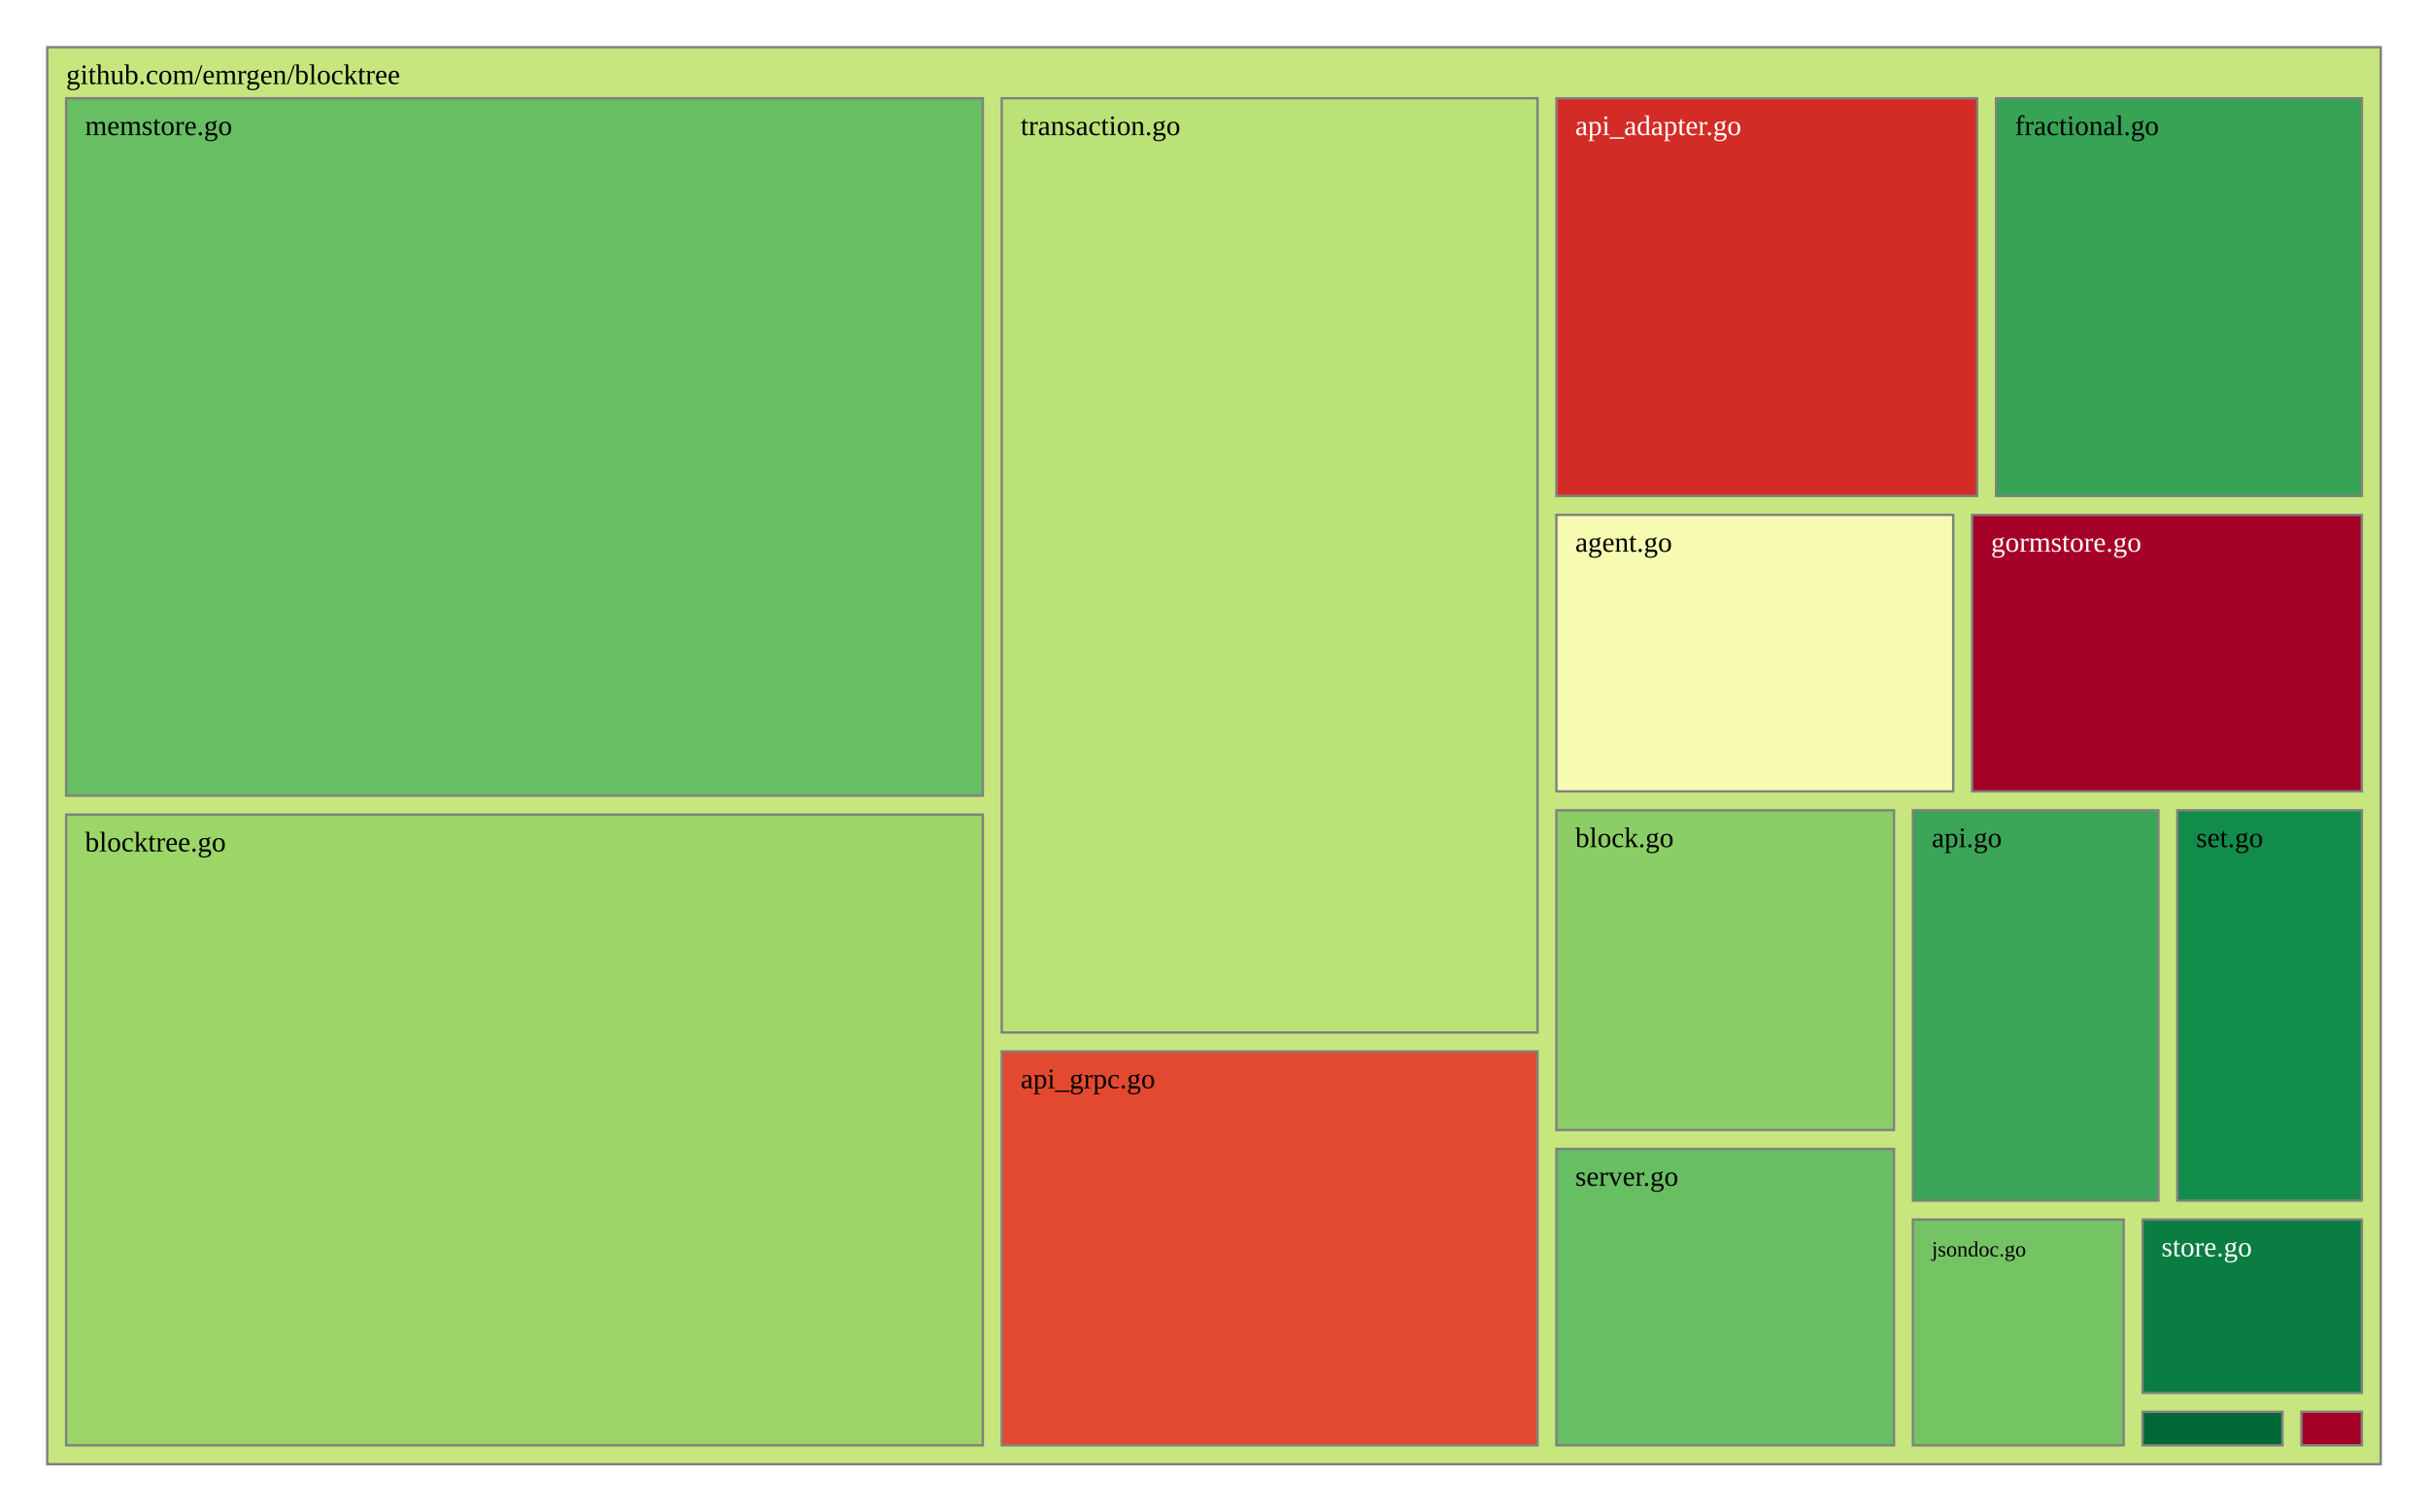
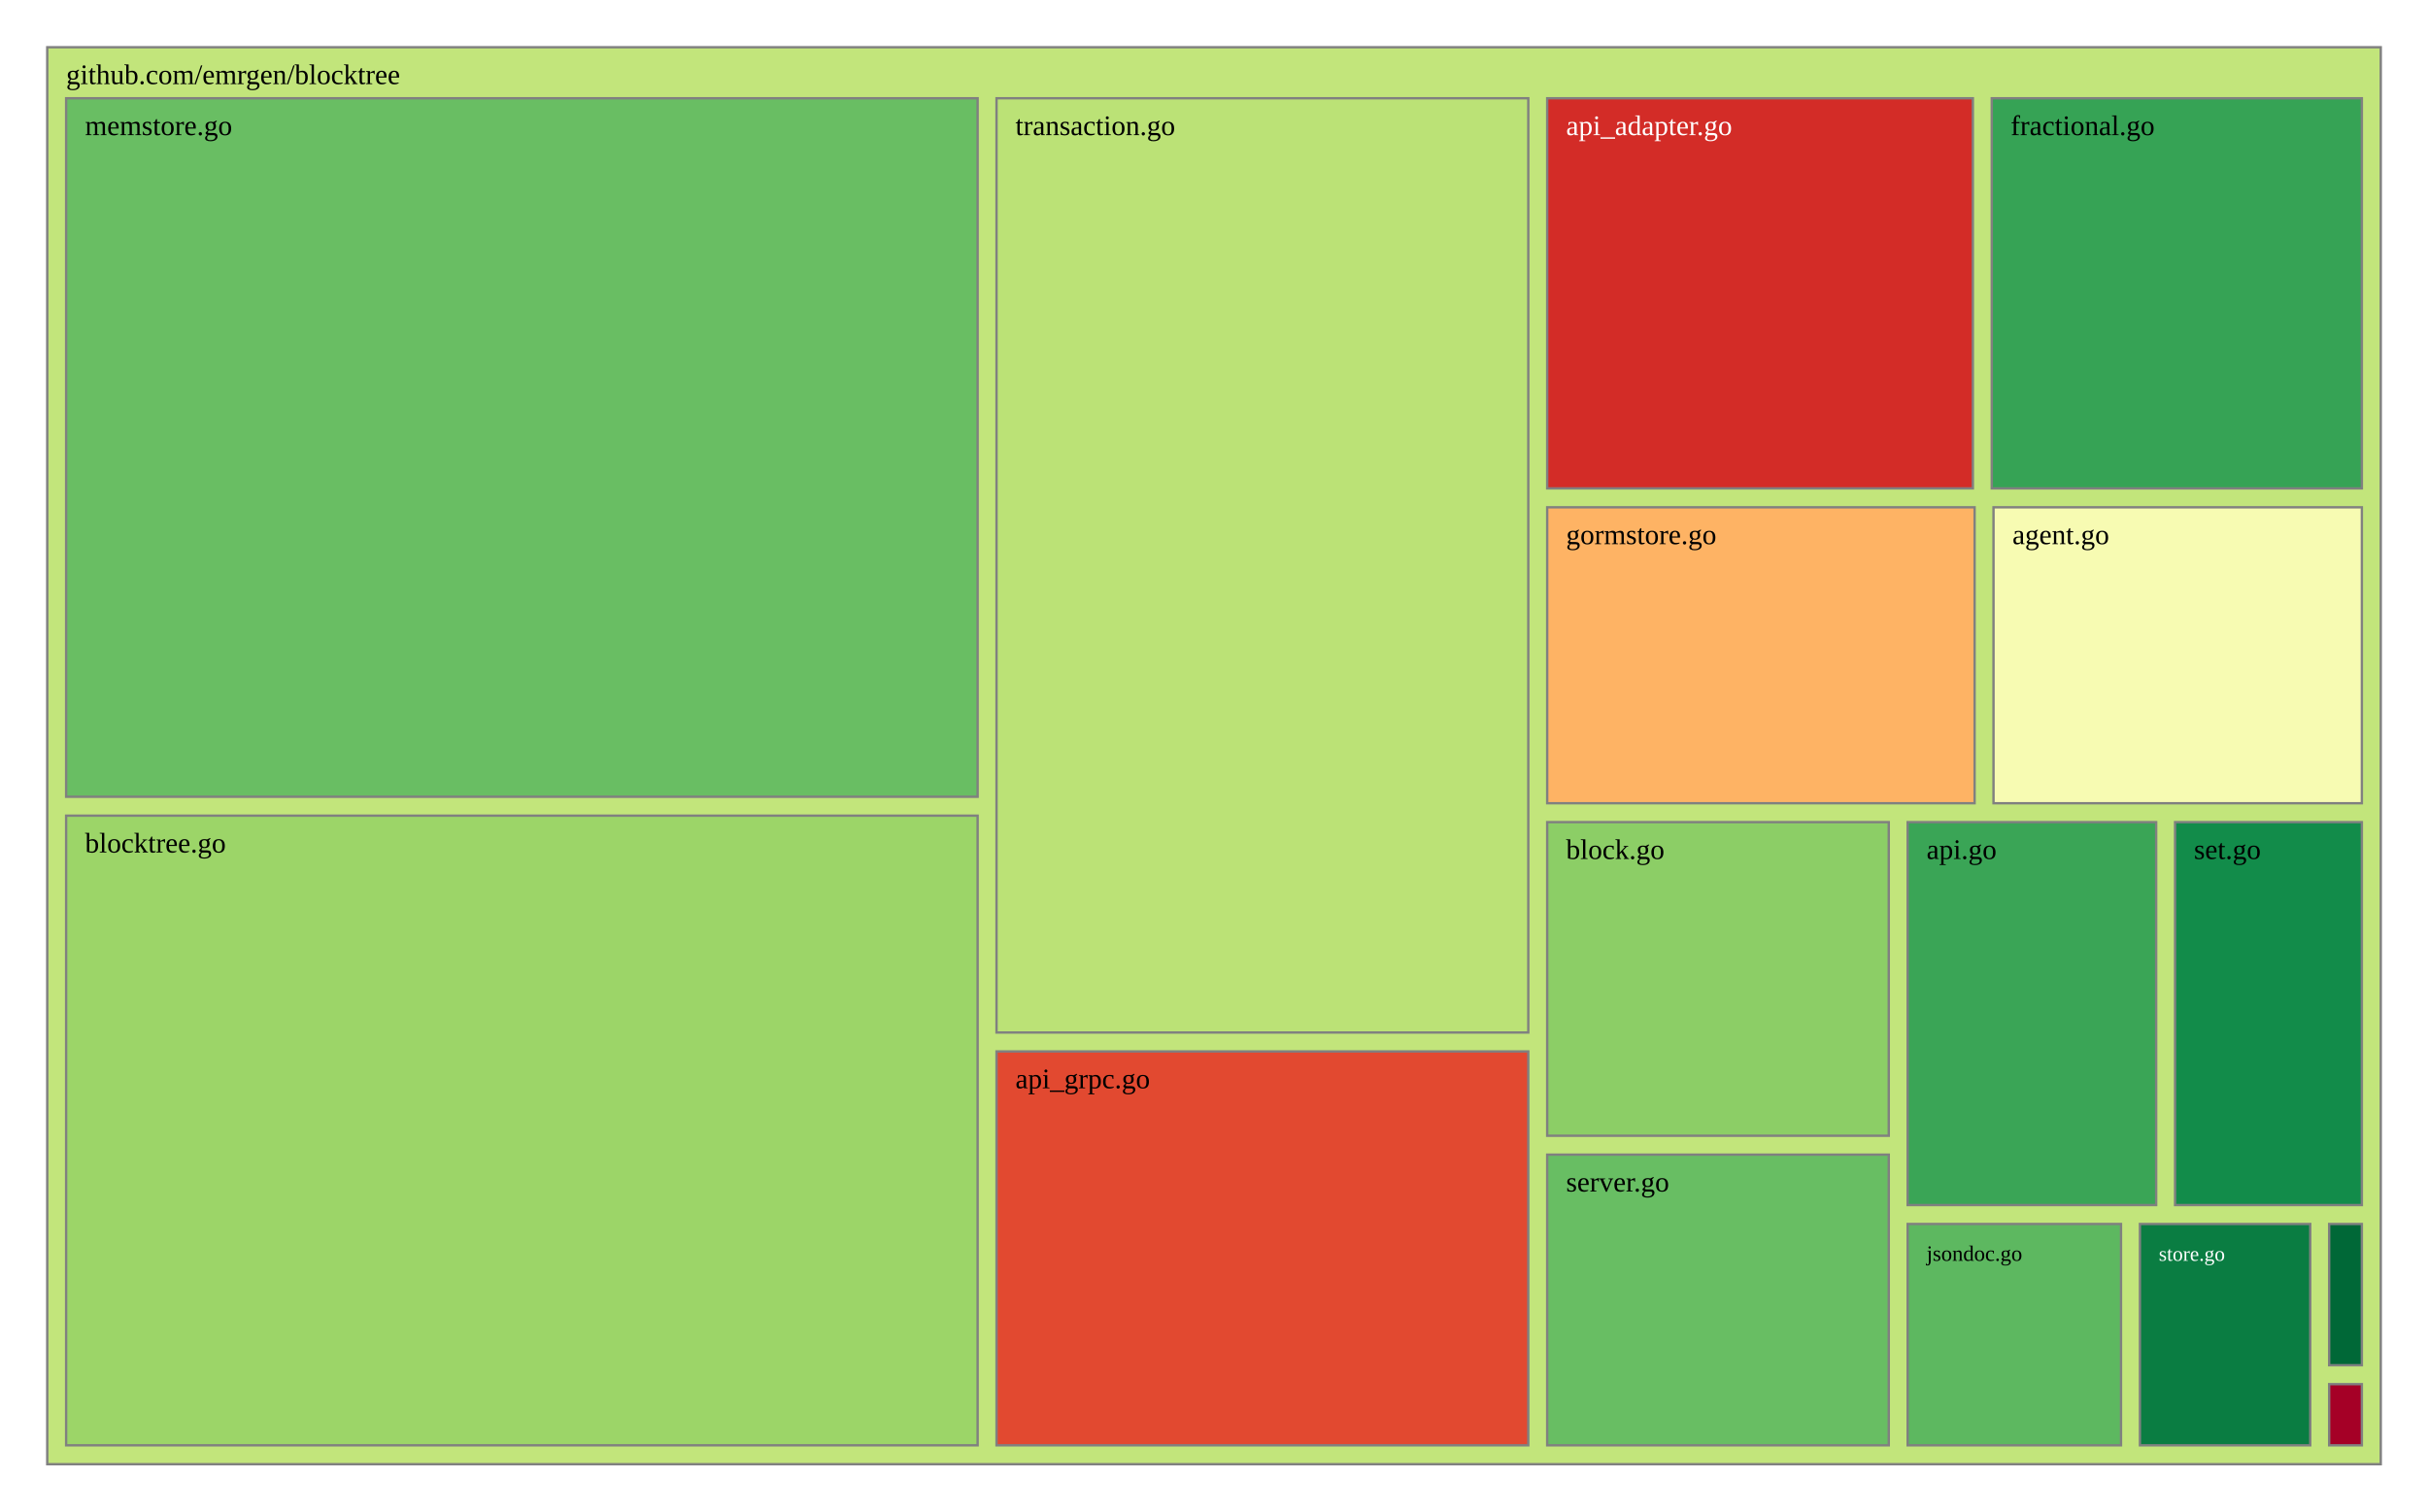
<svg xmlns="http://www.w3.org/2000/svg" viewBox="0 0 1028 640" style="background: white none repeat scroll 0% 0%;">
  <g>
-     <rect x="20" y="20" width="988" height="600" style="fill: rgb(199, 231, 126);opacity:1;fill-opacity:1.00;stroke:rgb(128,128,128);stroke-width:1px;stroke-opacity:1.00;" />
+     <rect x="20" y="20" width="988" height="600" style="fill: rgb(194, 229, 123);opacity:1;fill-opacity:1.00;stroke:rgb(128,128,128);stroke-width:1px;stroke-opacity:1.00;" />
    <text data-notex="1" text-anchor="start" transform="translate(28,35.6) scale(1)" style="font-family: Open Sans, verdana, arial, sans-serif !important; font-size: 12px; fill: rgb(0, 0, 0); fill-opacity: 1.00; white-space: pre;" data-math="N">github.com/emrgen/blocktree</text>
  </g>
  <g>
-     <rect x="658.968" y="218.007" width="168.008" height="117.088" style="fill: rgb(247, 251, 178);opacity:1;fill-opacity:1.00;stroke:rgb(128,128,128);stroke-width:1px;stroke-opacity:1.00;" />
-     <text data-notex="1" text-anchor="start" transform="translate(666.9677,233.6067) scale(1)" style="font-family: Open Sans, verdana, arial, sans-serif !important; font-size: 12px; fill: rgb(0, 0, 0); fill-opacity: 1.00; white-space: pre;" data-math="N">agent.go</text>
+     <rect x="844.041" y="214.805" width="155.959" height="125.315" style="fill: rgb(247, 251, 178);opacity:1;fill-opacity:1.00;stroke:rgb(128,128,128);stroke-width:1px;stroke-opacity:1.00;" />
+     <text data-notex="1" text-anchor="start" transform="translate(852.0413,230.4051) scale(1)" style="font-family: Open Sans, verdana, arial, sans-serif !important; font-size: 12px; fill: rgb(0, 0, 0); fill-opacity: 1.00; white-space: pre;" data-math="N">agent.go</text>
  </g>
  <g>
-     <rect x="809.901" y="343.095" width="103.969" height="165.301" style="fill: rgb(58, 165, 86);opacity:1;fill-opacity:1.00;stroke:rgb(128,128,128);stroke-width:1px;stroke-opacity:1.00;" />
-     <text data-notex="1" text-anchor="start" transform="translate(817.9006,358.695) scale(1)" style="font-family: Open Sans, verdana, arial, sans-serif !important; font-size: 12px; fill: rgb(0, 0, 0); fill-opacity: 1.00; white-space: pre;" data-math="N">api.go</text>
+     <rect x="807.689" y="348.121" width="105.219" height="162.156" style="fill: rgb(58, 165, 86);opacity:1;fill-opacity:1.00;stroke:rgb(128,128,128);stroke-width:1px;stroke-opacity:1.00;" />
+     <text data-notex="1" text-anchor="start" transform="translate(815.6895,363.7205) scale(1)" style="font-family: Open Sans, verdana, arial, sans-serif !important; font-size: 12px; fill: rgb(0, 0, 0); fill-opacity: 1.00; white-space: pre;" data-math="N">api.go</text>
  </g>
  <g>
-     <rect x="658.968" y="41.6" width="178.151" height="168.407" style="fill: rgb(211, 44, 39);opacity:1;fill-opacity:1.00;stroke:rgb(128,128,128);stroke-width:1px;stroke-opacity:1.00;" />
-     <text data-notex="1" text-anchor="start" transform="translate(666.9677,57.2) scale(1)" style="font-family: Open Sans, verdana, arial, sans-serif !important; font-size: 12px; fill: rgb(255, 255, 255); fill-opacity: 1.00; white-space: pre;" data-math="N">api_adapter.go</text>
+     <rect x="655.072" y="41.6" width="180.228" height="165.205" style="fill: rgb(211, 44, 39);opacity:1;fill-opacity:1.00;stroke:rgb(128,128,128);stroke-width:1px;stroke-opacity:1.00;" />
+     <text data-notex="1" text-anchor="start" transform="translate(663.0719,57.2) scale(1)" style="font-family: Open Sans, verdana, arial, sans-serif !important; font-size: 12px; fill: rgb(255, 255, 255); fill-opacity: 1.00; white-space: pre;" data-math="N">api_adapter.go</text>
  </g>
  <g>
-     <rect x="424.129" y="445.209" width="226.839" height="166.791" style="fill: rgb(226, 73, 48);opacity:1;fill-opacity:1.00;stroke:rgb(128,128,128);stroke-width:1px;stroke-opacity:1.00;" />
-     <text data-notex="1" text-anchor="start" transform="translate(432.129,460.8088) scale(1)" style="font-family: Open Sans, verdana, arial, sans-serif !important; font-size: 12px; fill: rgb(0, 0, 0); fill-opacity: 1.00; white-space: pre;" data-math="N">api_grpc.go</text>
+     <rect x="421.922" y="445.209" width="225.15" height="166.791" style="fill: rgb(226, 73, 48);opacity:1;fill-opacity:1.00;stroke:rgb(128,128,128);stroke-width:1px;stroke-opacity:1.00;" />
+     <text data-notex="1" text-anchor="start" transform="translate(429.9216,460.8088) scale(1)" style="font-family: Open Sans, verdana, arial, sans-serif !important; font-size: 12px; fill: rgb(0, 0, 0); fill-opacity: 1.00; white-space: pre;" data-math="N">api_grpc.go</text>
  </g>
  <g>
-     <rect x="658.968" y="343.095" width="142.933" height="135.397" style="fill: rgb(140, 206, 102);opacity:1;fill-opacity:1.00;stroke:rgb(128,128,128);stroke-width:1px;stroke-opacity:1.00;" />
-     <text data-notex="1" text-anchor="start" transform="translate(666.9677,358.695) scale(1)" style="font-family: Open Sans, verdana, arial, sans-serif !important; font-size: 12px; fill: rgb(0, 0, 0); fill-opacity: 1.00; white-space: pre;" data-math="N">block.go</text>
+     <rect x="655.072" y="348.121" width="144.618" height="132.795" style="fill: rgb(140, 206, 102);opacity:1;fill-opacity:1.00;stroke:rgb(128,128,128);stroke-width:1px;stroke-opacity:1.00;" />
+     <text data-notex="1" text-anchor="start" transform="translate(663.0719,363.7205) scale(1)" style="font-family: Open Sans, verdana, arial, sans-serif !important; font-size: 12px; fill: rgb(0, 0, 0); fill-opacity: 1.00; white-space: pre;" data-math="N">block.go</text>
  </g>
  <g>
-     <rect x="28" y="344.93" width="388.129" height="267.07" style="fill: rgb(156, 213, 104);opacity:1;fill-opacity:1.00;stroke:rgb(128,128,128);stroke-width:1px;stroke-opacity:1.00;" />
-     <text data-notex="1" text-anchor="start" transform="translate(36,360.5303) scale(1)" style="font-family: Open Sans, verdana, arial, sans-serif !important; font-size: 12px; fill: rgb(0, 0, 0); fill-opacity: 1.00; white-space: pre;" data-math="N">blocktree.go</text>
+     <rect x="28" y="345.378" width="385.922" height="266.622" style="fill: rgb(156, 213, 104);opacity:1;fill-opacity:1.00;stroke:rgb(128,128,128);stroke-width:1px;stroke-opacity:1.00;" />
+     <text data-notex="1" text-anchor="start" transform="translate(36,360.9776) scale(1)" style="font-family: Open Sans, verdana, arial, sans-serif !important; font-size: 12px; fill: rgb(0, 0, 0); fill-opacity: 1.00; white-space: pre;" data-math="N">blocktree.go</text>
  </g>
  <g>
-     <rect x="974.383" y="597.799" width="25.617" height="14.201" style="fill: rgb(165, 0, 38);opacity:1;fill-opacity:1.00;stroke:rgb(128,128,128);stroke-width:1px;stroke-opacity:1.00;" />
+     <rect x="986.148" y="586.092" width="13.852" height="25.908" style="fill: rgb(165, 0, 38);opacity:1;fill-opacity:1.00;stroke:rgb(128,128,128);stroke-width:1px;stroke-opacity:1.00;" />
  </g>
  <g>
-     <rect x="845.118" y="41.6" width="154.882" height="168.407" style="fill: rgb(54, 163, 85);opacity:1;fill-opacity:1.00;stroke:rgb(128,128,128);stroke-width:1px;stroke-opacity:1.00;" />
-     <text data-notex="1" text-anchor="start" transform="translate(853.1183,57.2) scale(1)" style="font-family: Open Sans, verdana, arial, sans-serif !important; font-size: 12px; fill: rgb(0, 0, 0); fill-opacity: 1.00; white-space: pre;" data-math="N">fractional.go</text>
+     <rect x="843.3" y="41.6" width="156.7" height="165.205" style="fill: rgb(54, 163, 85);opacity:1;fill-opacity:1.00;stroke:rgb(128,128,128);stroke-width:1px;stroke-opacity:1.00;" />
+     <text data-notex="1" text-anchor="start" transform="translate(851.3002,57.2) scale(1)" style="font-family: Open Sans, verdana, arial, sans-serif !important; font-size: 12px; fill: rgb(0, 0, 0); fill-opacity: 1.00; white-space: pre;" data-math="N">fractional.go</text>
  </g>
  <g>
-     <rect x="834.975" y="218.007" width="165.025" height="117.088" style="fill: rgb(165, 0, 38);opacity:1;fill-opacity:1.00;stroke:rgb(128,128,128);stroke-width:1px;stroke-opacity:1.00;" />
-     <text data-notex="1" text-anchor="start" transform="translate(842.9755,233.6067) scale(1)" style="font-family: Open Sans, verdana, arial, sans-serif !important; font-size: 12px; fill: rgb(255, 255, 255); fill-opacity: 1.00; white-space: pre;" data-math="N">gormstore.go</text>
+     <rect x="655.072" y="214.805" width="180.969" height="125.315" style="fill: rgb(254, 179, 100);opacity:1;fill-opacity:1.00;stroke:rgb(128,128,128);stroke-width:1px;stroke-opacity:1.00;" />
+     <text data-notex="1" text-anchor="start" transform="translate(663.0719,230.4051) scale(1)" style="font-family: Open Sans, verdana, arial, sans-serif !important; font-size: 12px; fill: rgb(0, 0, 0); fill-opacity: 1.00; white-space: pre;" data-math="N">gormstore.go</text>
  </g>
  <g>
-     <rect x="809.901" y="516.396" width="89.249" height="95.604" style="fill: rgb(117, 196, 100);opacity:1;fill-opacity:1.00;stroke:rgb(128,128,128);stroke-width:1px;stroke-opacity:1.00;" />
-     <text data-notex="1" text-anchor="start" transform="translate(817.9006,531.9961) scale(0.763008)" style="font-family: Open Sans, verdana, arial, sans-serif !important; font-size: 12px; fill: rgb(0, 0, 0); fill-opacity: 1.00; white-space: pre;" data-math="N">jsondoc.go</text>
+     <rect x="807.689" y="518.276" width="90.334" height="93.724" style="fill: rgb(93, 184, 96);opacity:1;fill-opacity:1.00;stroke:rgb(128,128,128);stroke-width:1px;stroke-opacity:1.00;" />
+     <text data-notex="1" text-anchor="start" transform="translate(815.6895,533.8764) scale(0.774315)" style="font-family: Open Sans, verdana, arial, sans-serif !important; font-size: 12px; fill: rgb(0, 0, 0); fill-opacity: 1.00; white-space: pre;" data-math="N">jsondoc.go</text>
  </g>
  <g>
-     <rect x="907.149" y="597.799" width="59.234" height="14.201" style="fill: rgb(0, 104, 55);opacity:1;fill-opacity:1.00;stroke:rgb(128,128,128);stroke-width:1px;stroke-opacity:1.00;" />
+     <rect x="986.148" y="518.276" width="13.852" height="59.816" style="fill: rgb(0, 104, 55);opacity:1;fill-opacity:1.00;stroke:rgb(128,128,128);stroke-width:1px;stroke-opacity:1.00;" />
  </g>
  <g>
-     <rect x="28" y="41.6" width="388.129" height="295.33" style="fill: rgb(103, 190, 99);opacity:1;fill-opacity:1.00;stroke:rgb(128,128,128);stroke-width:1px;stroke-opacity:1.00;" />
+     <rect x="28" y="41.6" width="385.922" height="295.778" style="fill: rgb(105, 190, 99);opacity:1;fill-opacity:1.00;stroke:rgb(128,128,128);stroke-width:1px;stroke-opacity:1.00;" />
    <text data-notex="1" text-anchor="start" transform="translate(36,57.2) scale(1)" style="font-family: Open Sans, verdana, arial, sans-serif !important; font-size: 12px; fill: rgb(0, 0, 0); fill-opacity: 1.00; white-space: pre;" data-math="N">memstore.go</text>
  </g>
  <g>
-     <rect x="658.968" y="486.492" width="142.933" height="125.508" style="fill: rgb(104, 190, 99);opacity:1;fill-opacity:1.00;stroke:rgb(128,128,128);stroke-width:1px;stroke-opacity:1.00;" />
-     <text data-notex="1" text-anchor="start" transform="translate(666.9677,502.0922) scale(1)" style="font-family: Open Sans, verdana, arial, sans-serif !important; font-size: 12px; fill: rgb(0, 0, 0); fill-opacity: 1.00; white-space: pre;" data-math="N">server.go</text>
+     <rect x="655.072" y="488.915" width="144.618" height="123.085" style="fill: rgb(104, 190, 99);opacity:1;fill-opacity:1.00;stroke:rgb(128,128,128);stroke-width:1px;stroke-opacity:1.00;" />
+     <text data-notex="1" text-anchor="start" transform="translate(663.0719,504.5152) scale(1)" style="font-family: Open Sans, verdana, arial, sans-serif !important; font-size: 12px; fill: rgb(0, 0, 0); fill-opacity: 1.00; white-space: pre;" data-math="N">server.go</text>
  </g>
  <g>
-     <rect x="921.87" y="343.095" width="78.13" height="165.301" style="fill: rgb(18, 140, 74);opacity:1;fill-opacity:1.00;stroke:rgb(128,128,128);stroke-width:1px;stroke-opacity:1.00;" />
-     <text data-notex="1" text-anchor="start" transform="translate(929.8698,358.695) scale(1)" style="font-family: Open Sans, verdana, arial, sans-serif !important; font-size: 12px; fill: rgb(0, 0, 0); fill-opacity: 1.00; white-space: pre;" data-math="N">set.go</text>
+     <rect x="920.908" y="348.121" width="79.092" height="162.156" style="fill: rgb(18, 140, 74);opacity:1;fill-opacity:1.00;stroke:rgb(128,128,128);stroke-width:1px;stroke-opacity:1.00;" />
+     <text data-notex="1" text-anchor="start" transform="translate(928.9085,363.7205) scale(1)" style="font-family: Open Sans, verdana, arial, sans-serif !important; font-size: 12px; fill: rgb(0, 0, 0); fill-opacity: 1.00; white-space: pre;" data-math="N">set.go</text>
  </g>
  <g>
-     <rect x="907.149" y="516.396" width="92.851" height="73.403" style="fill: rgb(10, 125, 66);opacity:1;fill-opacity:1.00;stroke:rgb(128,128,128);stroke-width:1px;stroke-opacity:1.00;" />
-     <text data-notex="1" text-anchor="start" transform="translate(915.1494,531.9961) scale(1)" style="font-family: Open Sans, verdana, arial, sans-serif !important; font-size: 12px; fill: rgb(255, 255, 255); fill-opacity: 1.00; white-space: pre;" data-math="N">store.go</text>
+     <rect x="906.024" y="518.276" width="72.124" height="93.724" style="fill: rgb(10, 125, 66);opacity:1;fill-opacity:1.00;stroke:rgb(128,128,128);stroke-width:1px;stroke-opacity:1.00;" />
+     <text data-notex="1" text-anchor="start" transform="translate(914.0237,533.8764) scale(0.730784)" style="font-family: Open Sans, verdana, arial, sans-serif !important; font-size: 12px; fill: rgb(255, 255, 255); fill-opacity: 1.00; white-space: pre;" data-math="N">store.go</text>
  </g>
  <g>
-     <rect x="424.129" y="41.6" width="226.839" height="395.609" style="fill: rgb(187, 226, 118);opacity:1;fill-opacity:1.00;stroke:rgb(128,128,128);stroke-width:1px;stroke-opacity:1.00;" />
-     <text data-notex="1" text-anchor="start" transform="translate(432.129,57.2) scale(1)" style="font-family: Open Sans, verdana, arial, sans-serif !important; font-size: 12px; fill: rgb(0, 0, 0); fill-opacity: 1.00; white-space: pre;" data-math="N">transaction.go</text>
+     <rect x="421.922" y="41.6" width="225.15" height="395.609" style="fill: rgb(187, 226, 118);opacity:1;fill-opacity:1.00;stroke:rgb(128,128,128);stroke-width:1px;stroke-opacity:1.00;" />
+     <text data-notex="1" text-anchor="start" transform="translate(429.9216,57.2) scale(1)" style="font-family: Open Sans, verdana, arial, sans-serif !important; font-size: 12px; fill: rgb(0, 0, 0); fill-opacity: 1.00; white-space: pre;" data-math="N">transaction.go</text>
  </g>
</svg>
